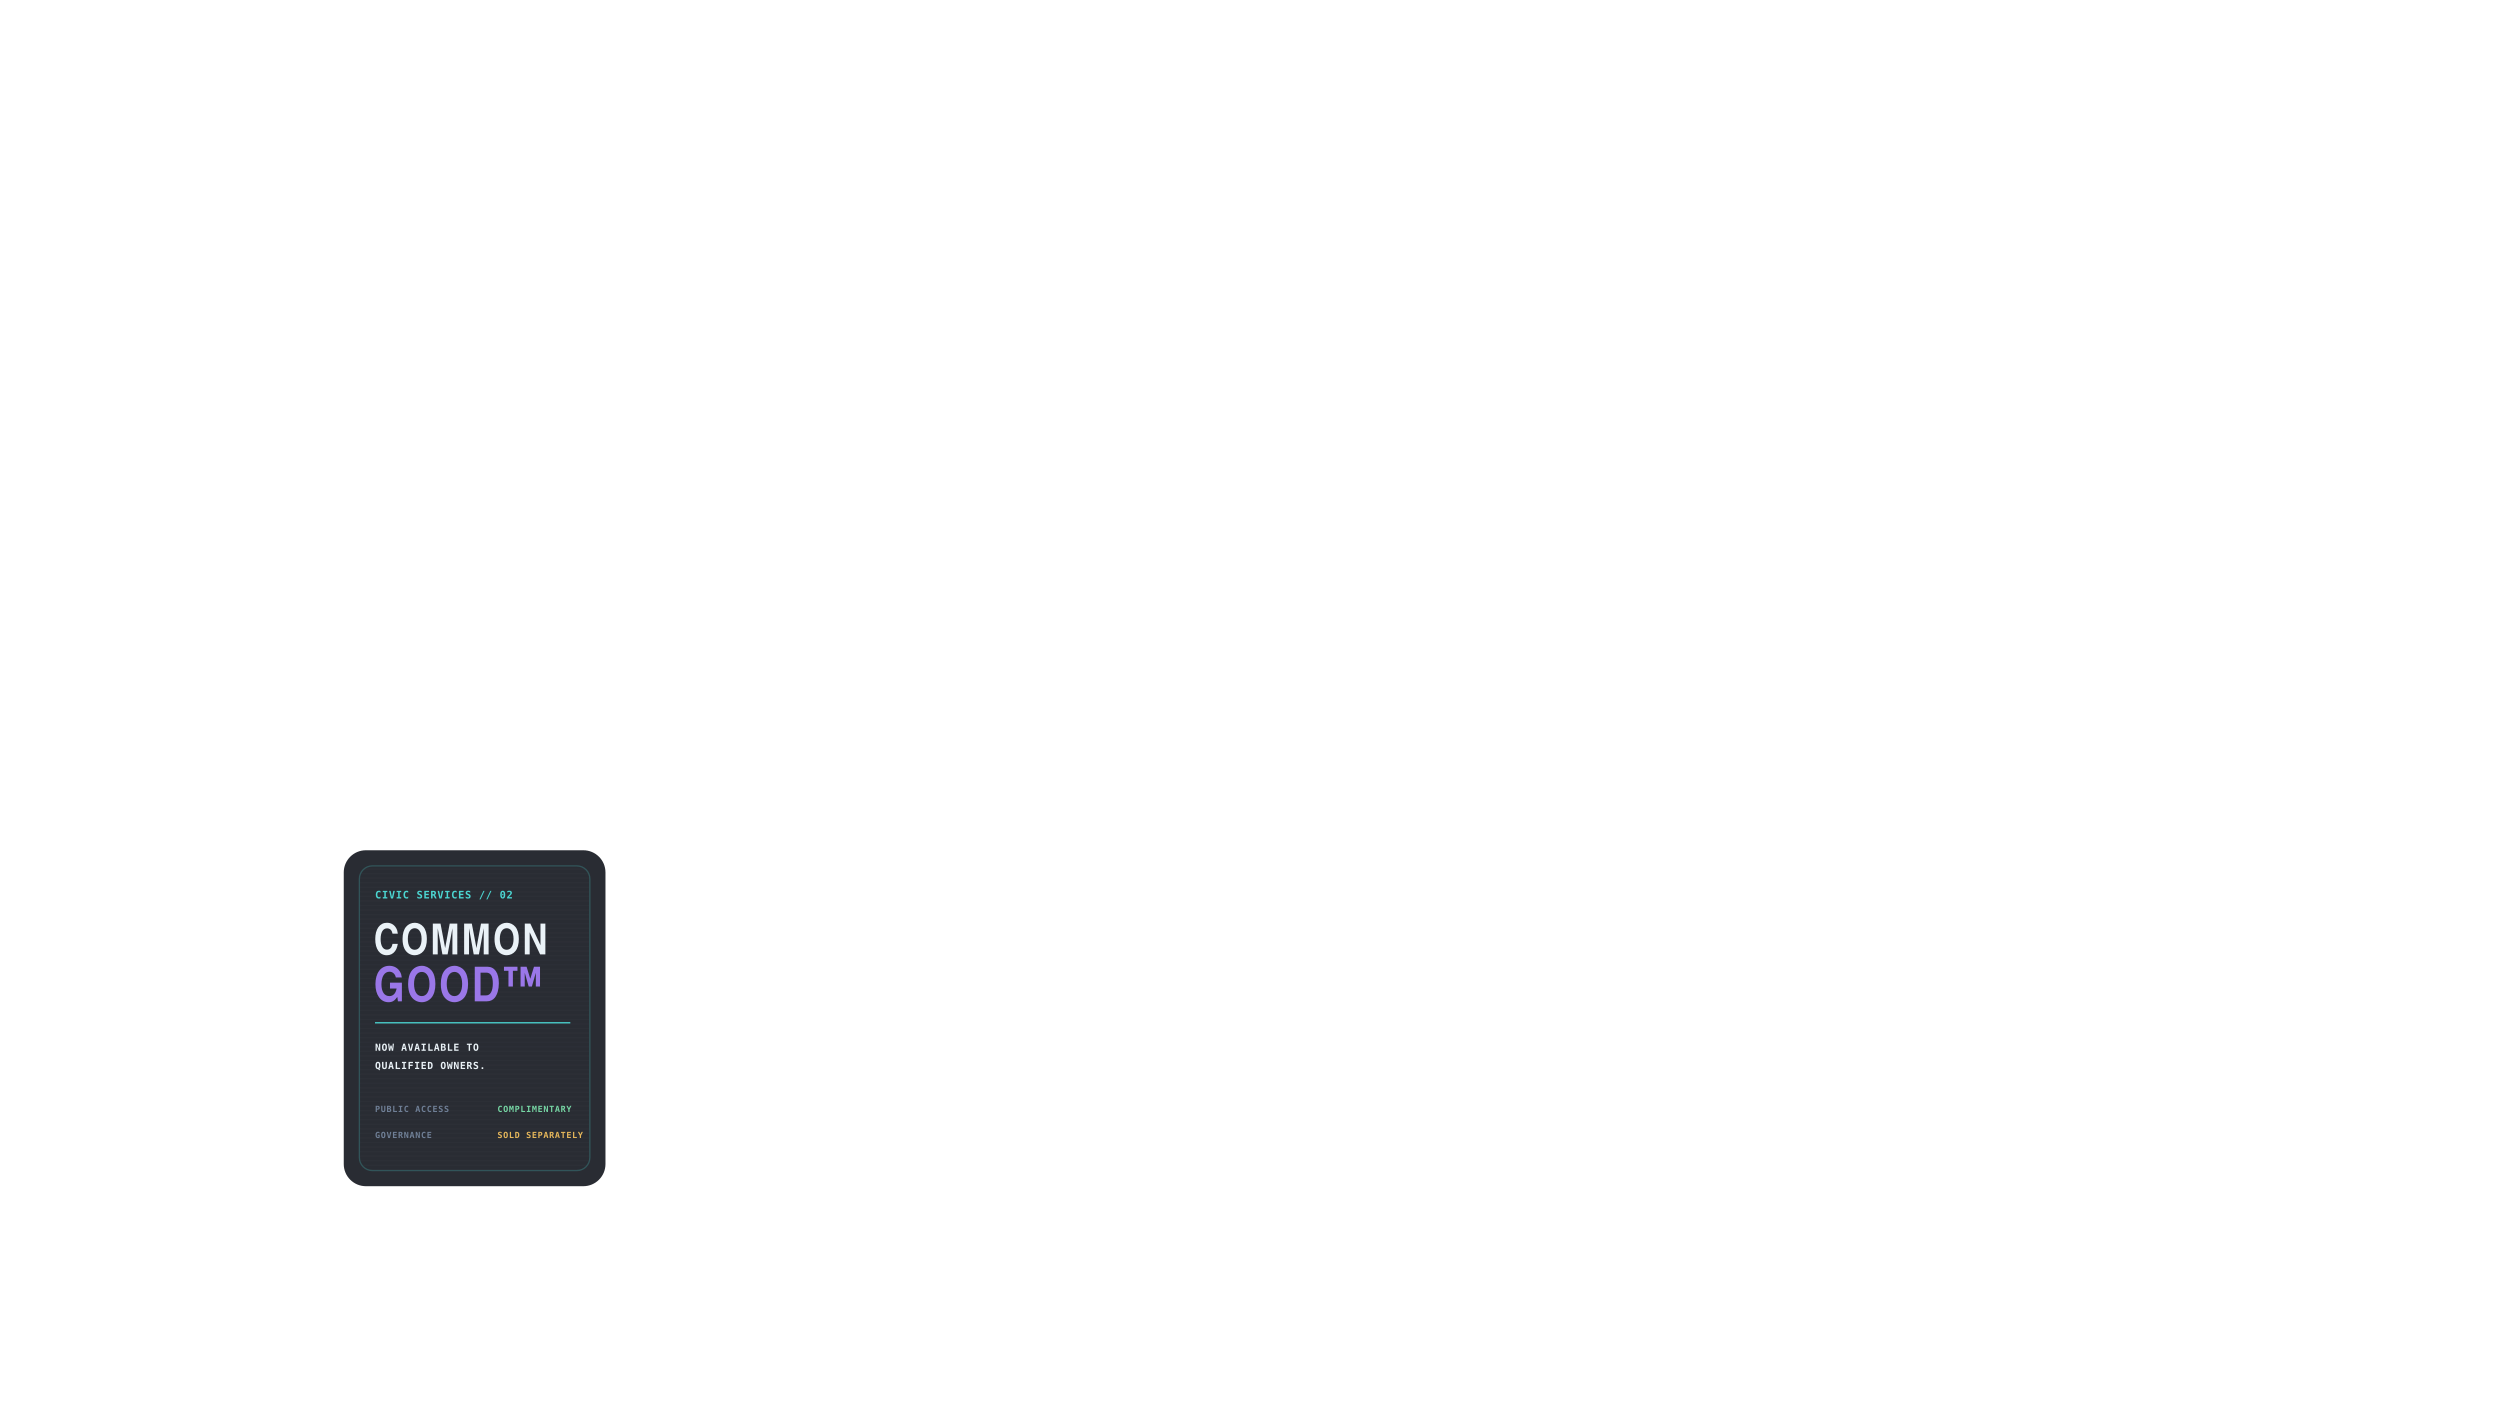
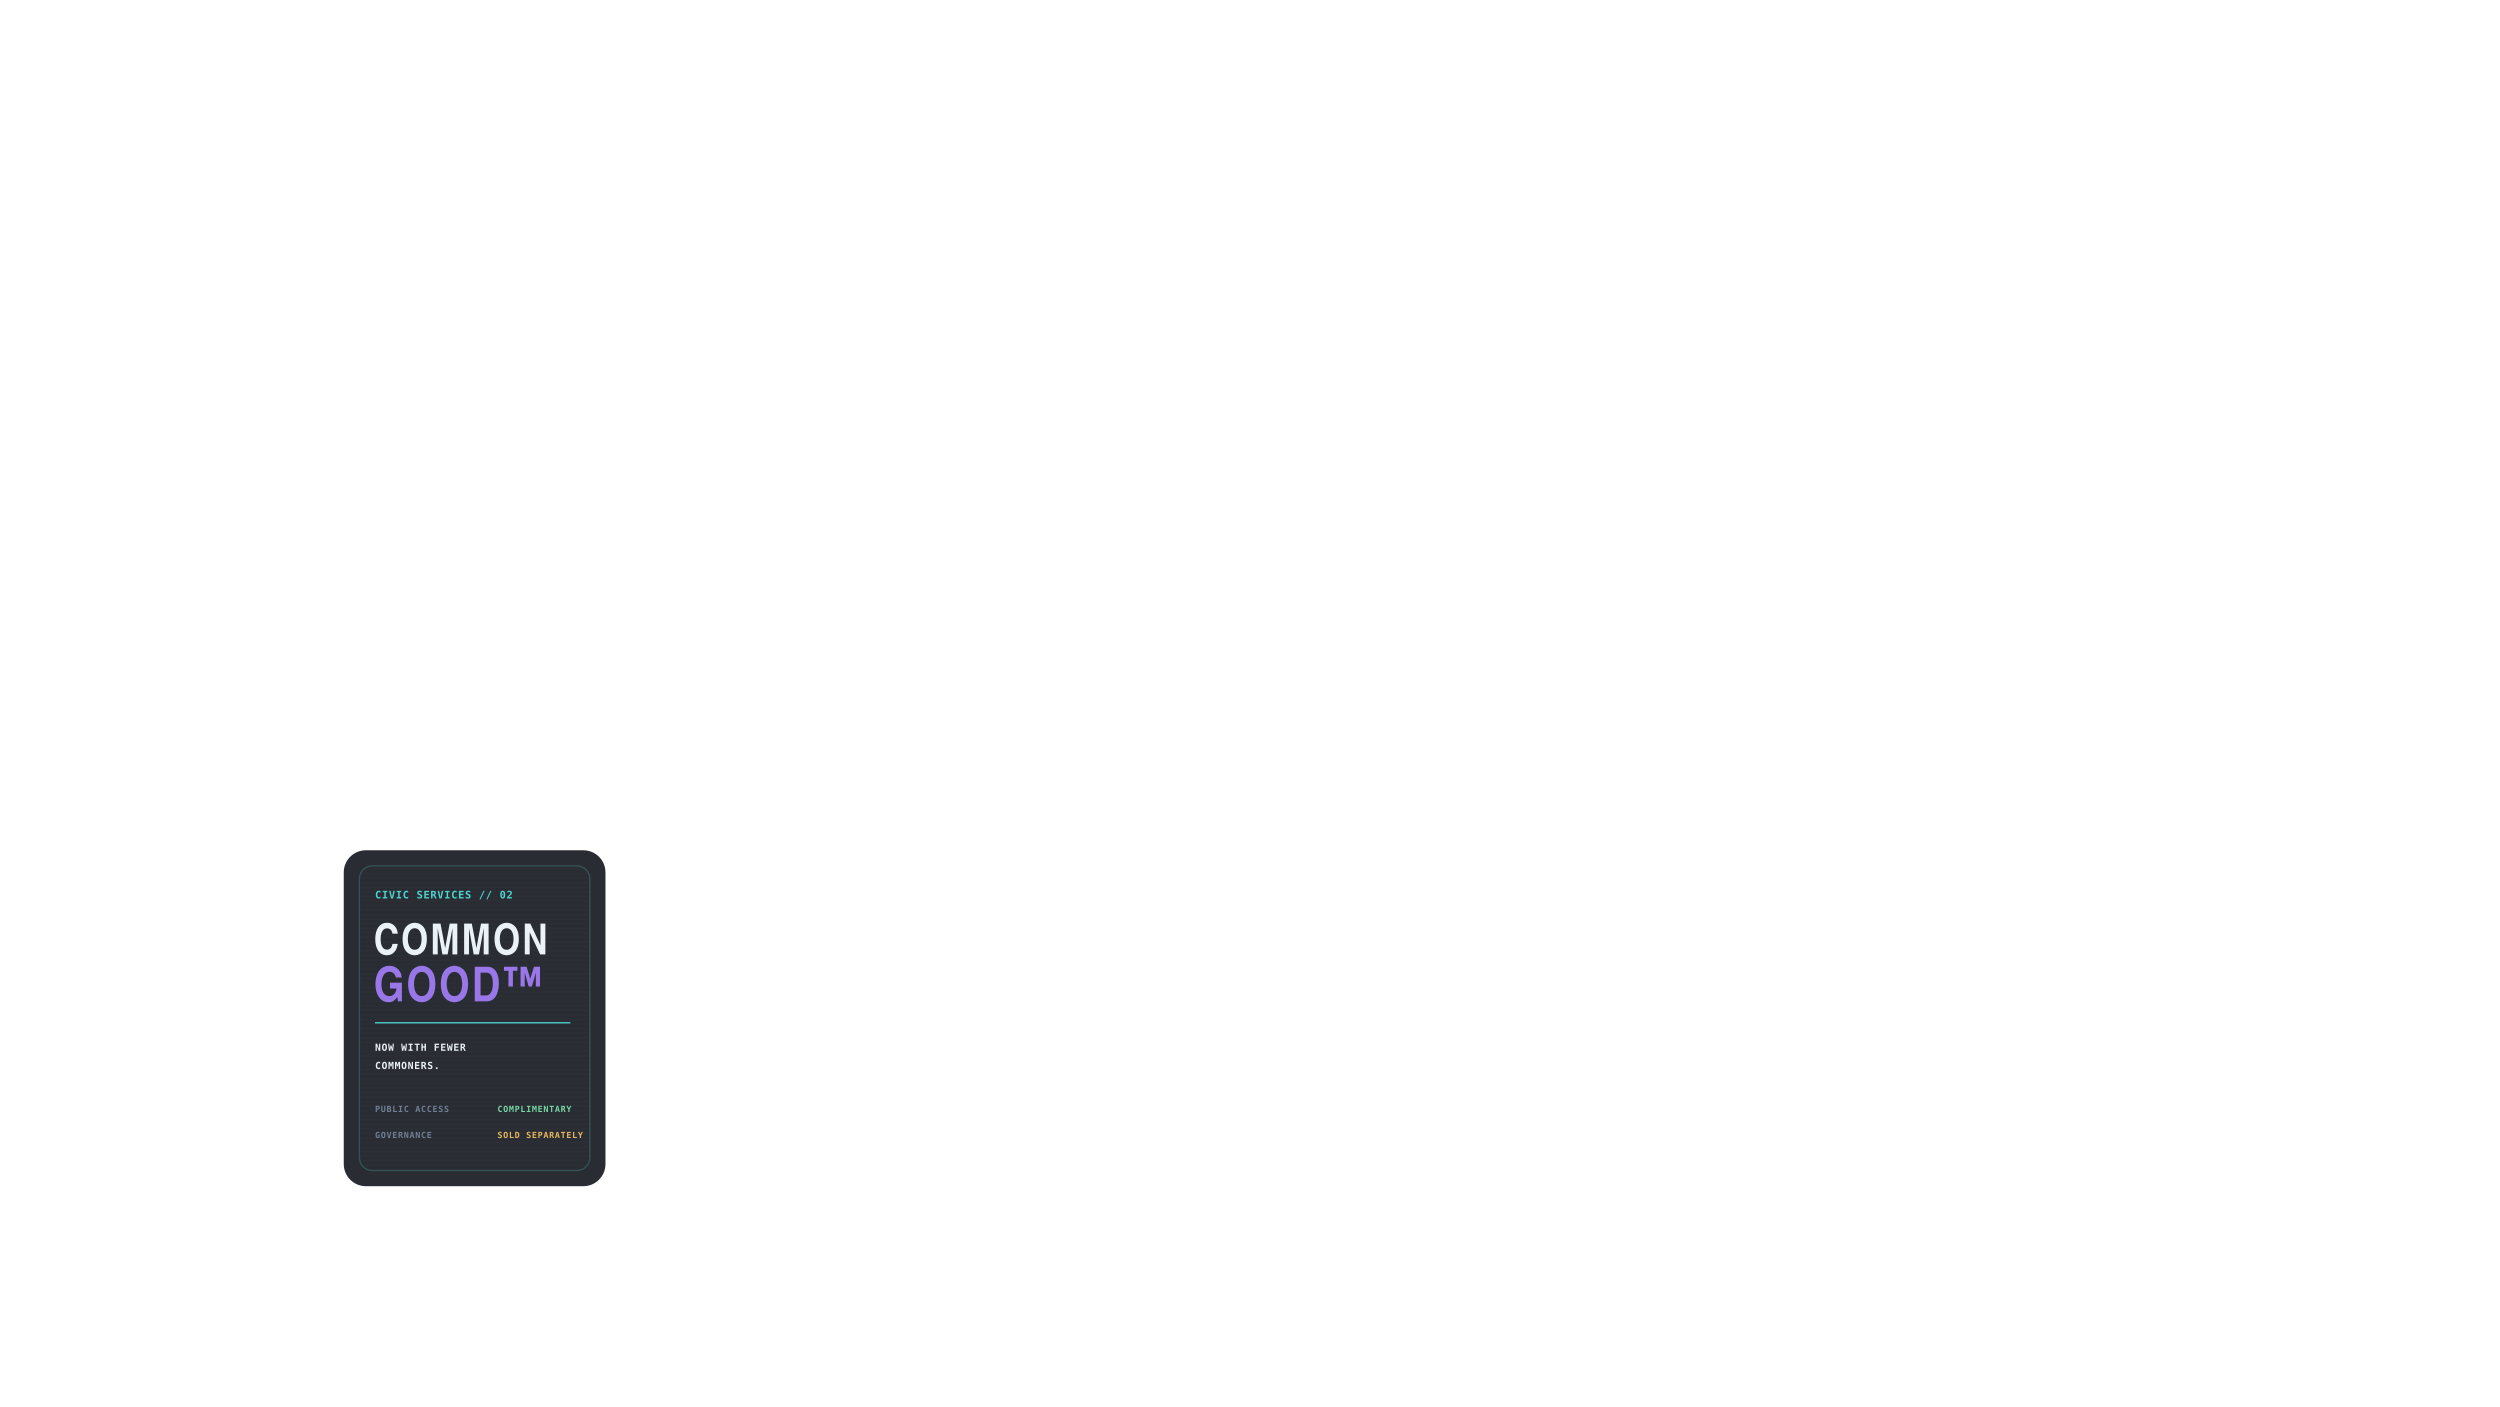
<svg xmlns="http://www.w3.org/2000/svg" width="3840" height="2160" viewBox="0 0 3840 2160">
  <defs>
    <style>
      .display{font-family:'Nimbus Sans Narrow',sans-serif;font-weight:700;letter-spacing:3px}
      .mono{font-family:'JetBrains Mono',monospace;font-weight:600;letter-spacing:1px}
    </style>
    <pattern id="scan" width="7" height="7" patternUnits="userSpaceOnUse">
      <rect width="7" height="1" fill="#eaf2f7" opacity=".12" />
    </pattern>
  </defs>
  <g transform="translate(528 1306)">
    <rect width="402" height="516" rx="34" fill="#070a12" opacity=".86" />
    <rect x="24" y="24" width="354" height="468" rx="20" fill="url(#scan)" opacity=".24" stroke="#4bd6d2" stroke-width="2" />
    <text class="mono" x="48" y="74" font-size="16" fill="#4bd6d2">CIVIC SERVICES // 02</text>
    <text class="display" x="46" y="160" font-size="66" fill="#eaf2f7">COMMON</text>
    <text class="display" x="46" y="232" font-size="74" fill="#9a77e8">GOOD™</text>
    <rect x="48" y="264" width="300" height="2" fill="#4bd6d2" />
-     <text class="mono" x="48" y="308" font-size="15" fill="#eaf2f7">NOW AVAILABLE TO</text>
-     <text class="mono" x="48" y="336" font-size="15" fill="#eaf2f7">QUALIFIED OWNERS.</text>
+     <text class="mono" x="48" y="308" font-size="15" fill="#eaf2f7">NOW WITH FEWER</text>
+     <text class="mono" x="48" y="336" font-size="15" fill="#eaf2f7">COMMONERS.</text>
    <text class="mono" x="48" y="402" font-size="13" fill="#6f7f96">PUBLIC ACCESS</text>
    <text class="mono" x="236" y="402" font-size="13" fill="#76d6a4">COMPLIMENTARY</text>
    <text class="mono" x="48" y="442" font-size="13" fill="#6f7f96">GOVERNANCE</text>
    <text class="mono" x="236" y="442" font-size="13" fill="#e6b75a">SOLD SEPARATELY</text>
  </g>
</svg>
